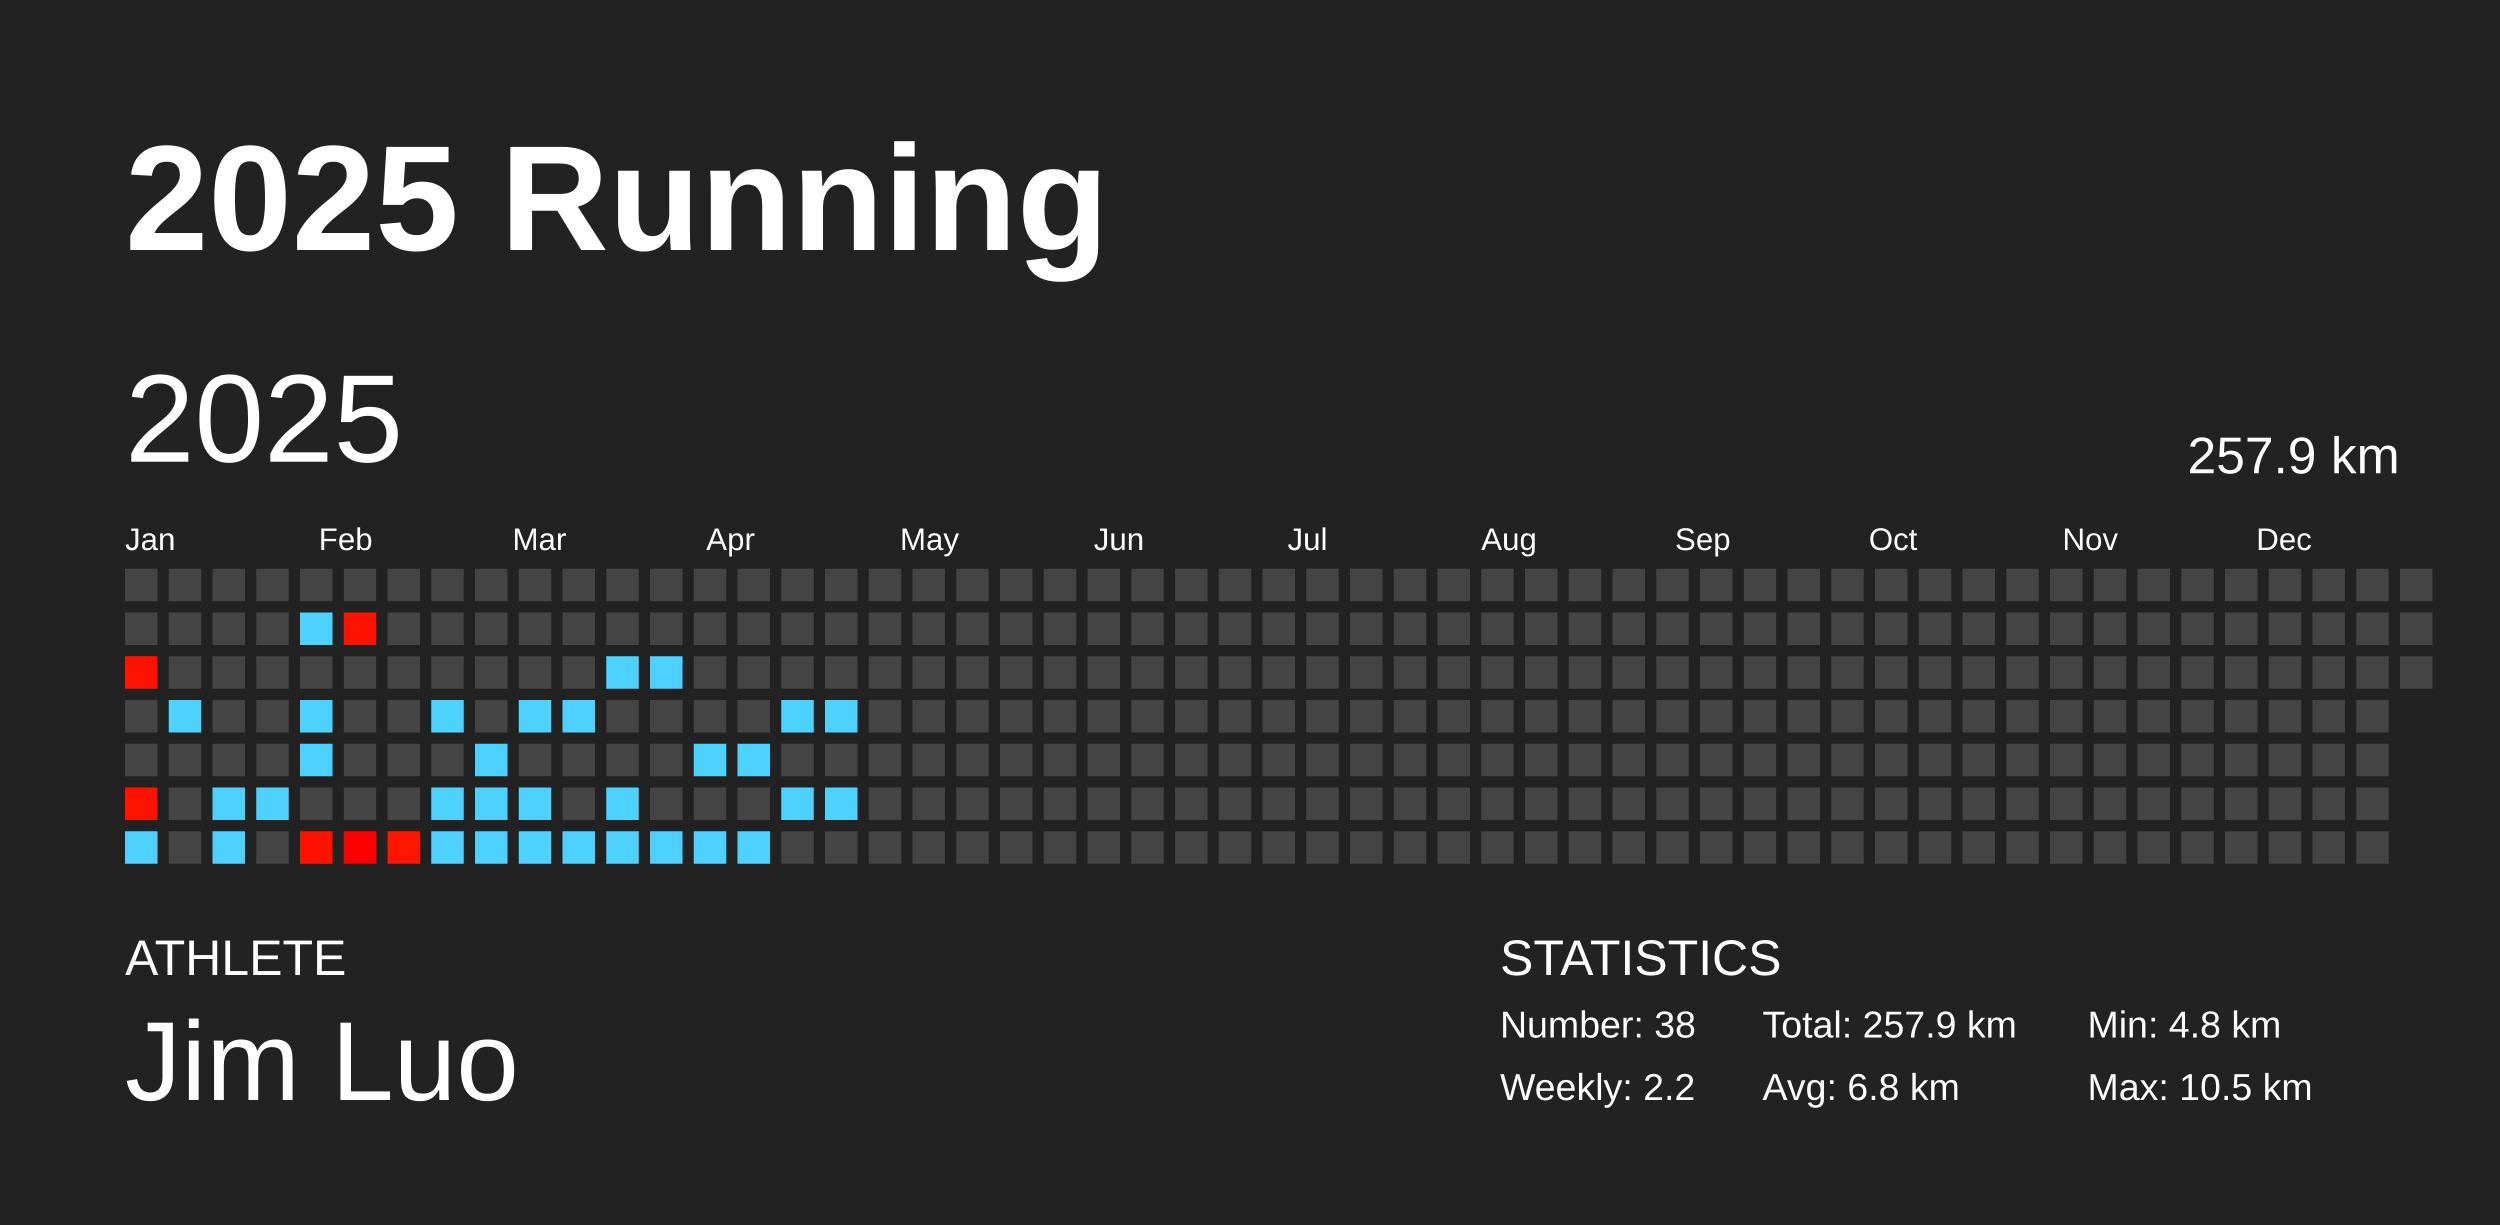
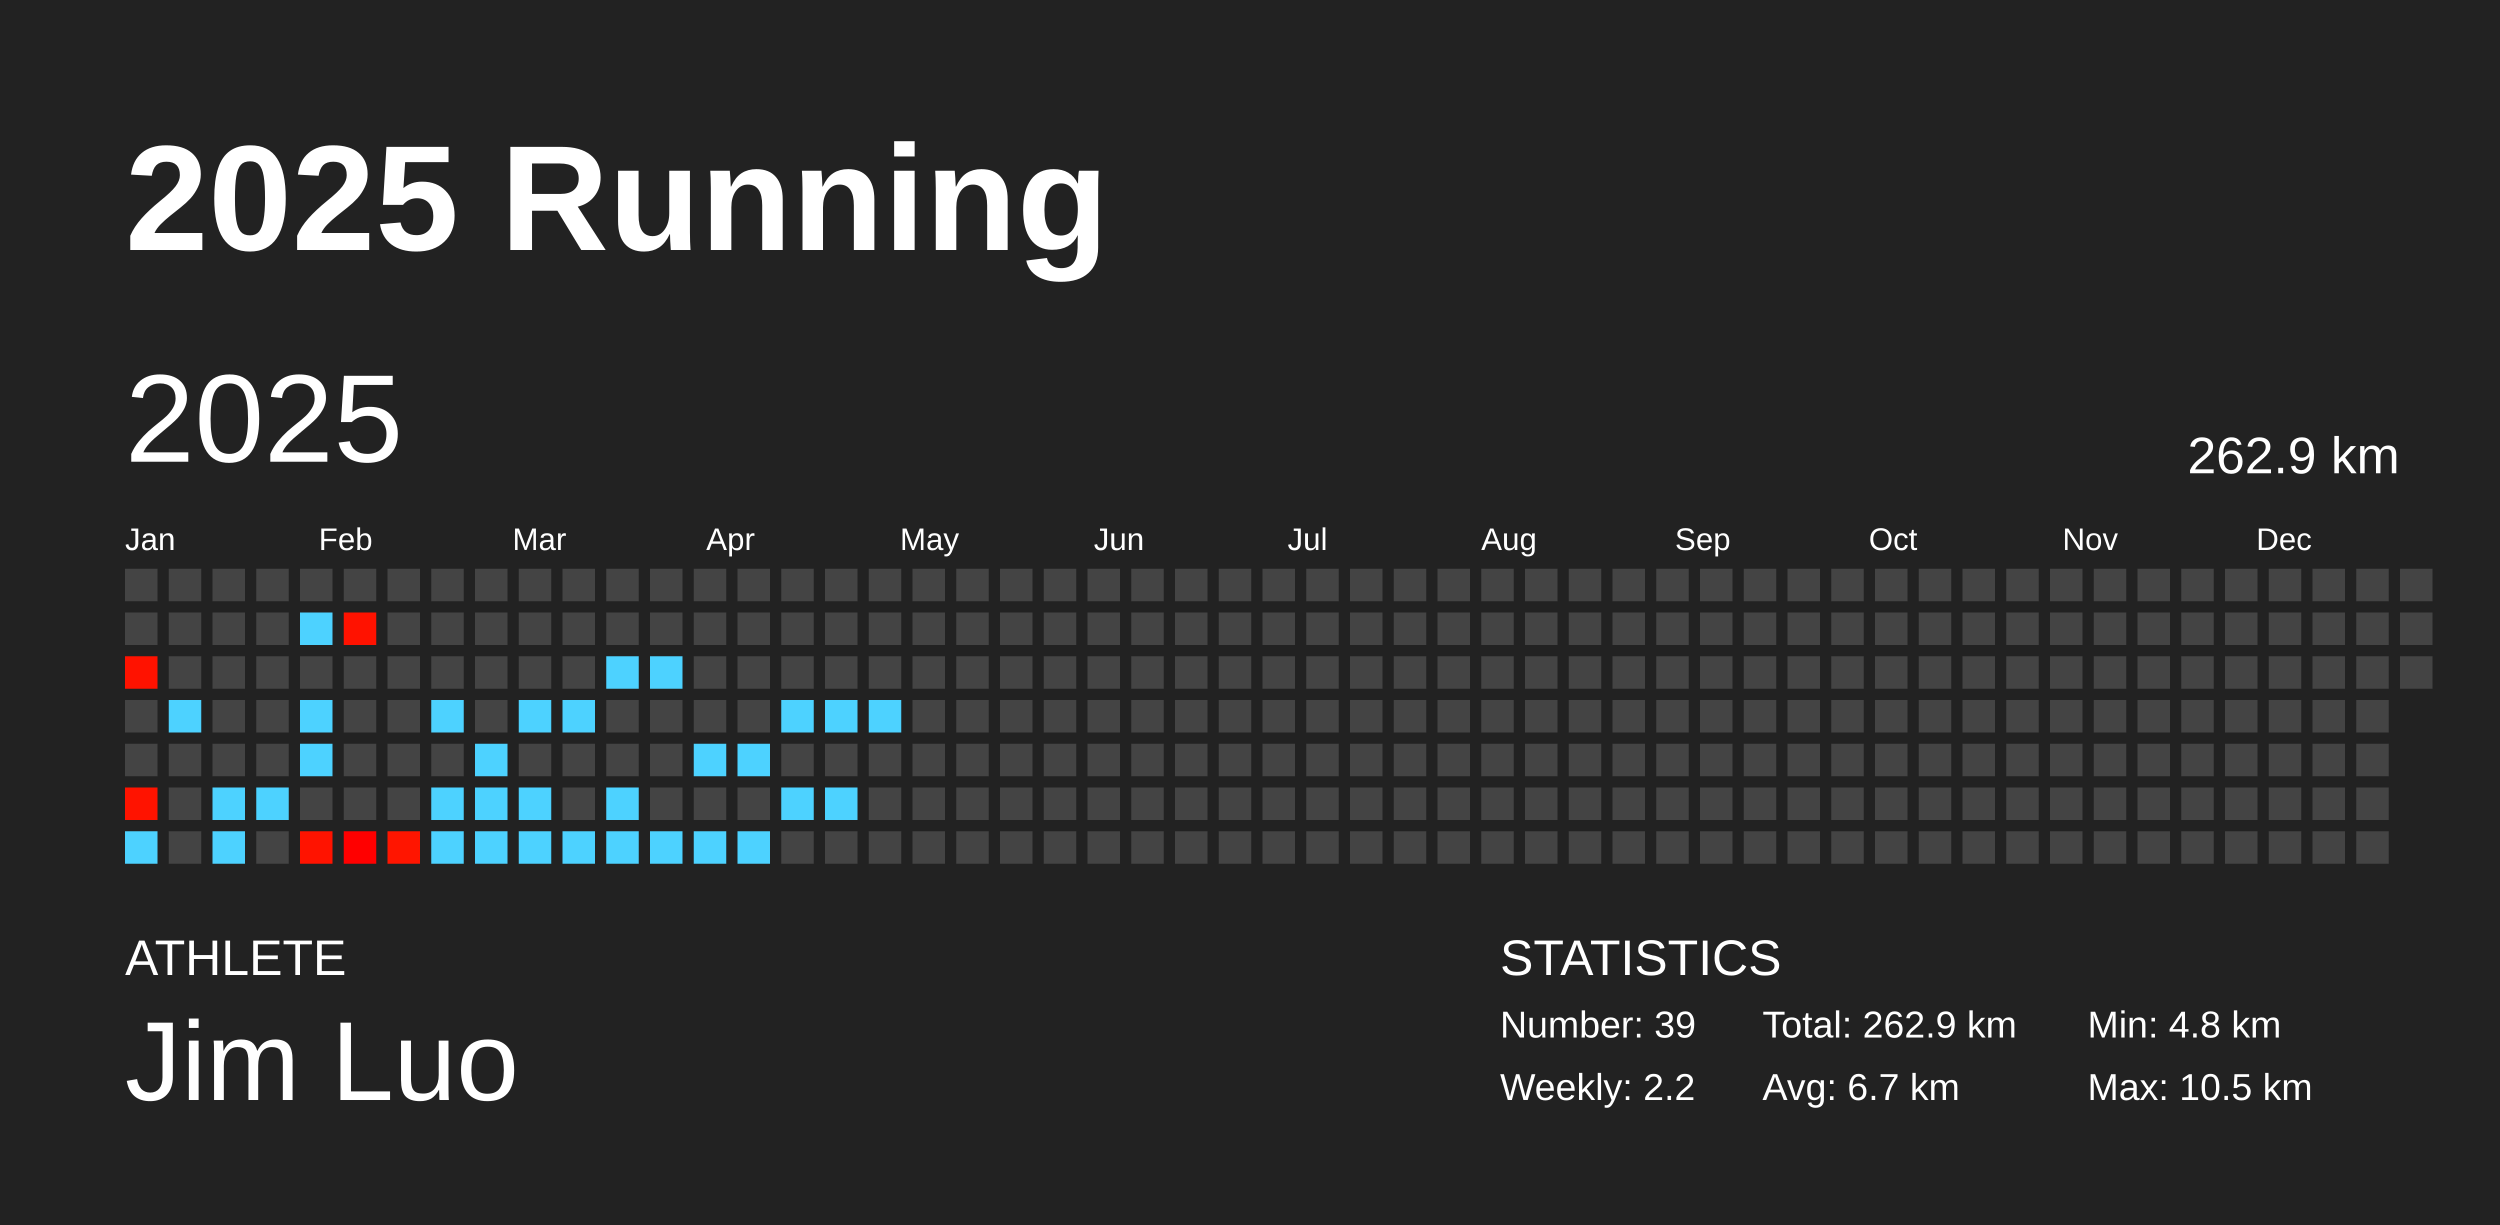
<svg xmlns="http://www.w3.org/2000/svg" baseProfile="full" height="98mm" version="1.1" viewBox="0,0,200,98" width="200mm">
  <defs />
  <rect fill="#222222" height="98" width="200" x="0" y="0" />
  <text fill="#FFFFFF" style="font-size:12px; font-family:Arial; font-weight:bold;" x="10" y="20">2025 Running</text>
  <text fill="#FFFFFF" style="font-size:4px; font-family:Arial" x="10" y="78">ATHLETE</text>
  <text fill="#FFFFFF" style="font-size:9px; font-family:Arial" x="10" y="88">Jim Luo</text>
  <text fill="#FFFFFF" style="font-size:4px; font-family:Arial" x="120" y="78">STATISTICS</text>
-   <text fill="#FFFFFF" style="font-size:3px; font-family:Arial" x="120" y="83">Number: 38</text>
+   <text fill="#FFFFFF" style="font-size:3px; font-family:Arial" x="120" y="83">Number: 39</text>
  <text fill="#FFFFFF" style="font-size:3px; font-family:Arial" x="120" y="88">Weekly: 2.2</text>
-   <text fill="#FFFFFF" style="font-size:3px; font-family:Arial" x="141" y="83">Total: 257.9 km</text>
-   <text fill="#FFFFFF" style="font-size:3px; font-family:Arial" x="141" y="88">Avg: 6.8 km</text>
+   <text fill="#FFFFFF" style="font-size:3px; font-family:Arial" x="141" y="83">Total: 262.9 km</text>
+   <text fill="#FFFFFF" style="font-size:3px; font-family:Arial" x="141" y="88">Avg: 6.7 km</text>
  <text fill="#FFFFFF" style="font-size:3px; font-family:Arial" x="167" y="83">Min: 4.8 km</text>
  <text fill="#FFFFFF" style="font-size:3px; font-family:Arial" x="167" y="88">Max: 10.5 km</text>
  <text dominant-baseline="hanging" fill="#FFFFFF" style="font-size:10.0px; font-family:Arial;" x="10" y="30">2025</text>
-   <text dominant-baseline="hanging" fill="#FFFFFF" style="font-size:4.125px; font-family:Arial;" x="175" y="35">257.9 km</text>
+   <text dominant-baseline="hanging" fill="#FFFFFF" style="font-size:4.125px; font-family:Arial;" x="175" y="35">262.9 km</text>
  <text fill="#FFFFFF" style="font-size:2.5px; font-family:Arial" x="10.0" y="44">Jan</text>
  <text fill="#FFFFFF" style="font-size:2.5px; font-family:Arial" x="25.5" y="44">Feb</text>
  <text fill="#FFFFFF" style="font-size:2.5px; font-family:Arial" x="41.0" y="44">Mar</text>
  <text fill="#FFFFFF" style="font-size:2.5px; font-family:Arial" x="56.5" y="44">Apr</text>
  <text fill="#FFFFFF" style="font-size:2.5px; font-family:Arial" x="72.0" y="44">May</text>
  <text fill="#FFFFFF" style="font-size:2.5px; font-family:Arial" x="87.5" y="44">Jun</text>
  <text fill="#FFFFFF" style="font-size:2.5px; font-family:Arial" x="103.0" y="44">Jul</text>
  <text fill="#FFFFFF" style="font-size:2.5px; font-family:Arial" x="118.5" y="44">Aug</text>
  <text fill="#FFFFFF" style="font-size:2.5px; font-family:Arial" x="134.0" y="44">Sep</text>
  <text fill="#FFFFFF" style="font-size:2.5px; font-family:Arial" x="149.5" y="44">Oct</text>
  <text fill="#FFFFFF" style="font-size:2.5px; font-family:Arial" x="165.0" y="44">Nov</text>
  <text fill="#FFFFFF" style="font-size:2.5px; font-family:Arial" x="180.5" y="44">Dec</text>
  <rect fill="#444444" height="2.6" width="2.6" x="10.0" y="45.5" />
  <rect fill="#444444" height="2.6" width="2.6" x="10.0" y="49.0" />
  <rect fill="#ff1200" height="2.6" width="2.6" x="10.0" y="52.5" />
  <rect fill="#444444" height="2.6" width="2.6" x="10.0" y="56.0" />
  <rect fill="#444444" height="2.6" width="2.6" x="10.0" y="59.5" />
  <rect fill="#ff1300" height="2.6" width="2.6" x="10.0" y="63.0" />
  <rect fill="#4dd2ff" height="2.6" width="2.6" x="10.0" y="66.5" />
  <rect fill="#444444" height="2.6" width="2.6" x="13.5" y="45.5" />
  <rect fill="#444444" height="2.6" width="2.6" x="13.5" y="49.0" />
  <rect fill="#444444" height="2.6" width="2.6" x="13.5" y="52.5" />
  <rect fill="#4dd2ff" height="2.6" width="2.6" x="13.5" y="56.0" />
  <rect fill="#444444" height="2.6" width="2.6" x="13.5" y="59.5" />
  <rect fill="#444444" height="2.6" width="2.6" x="13.5" y="63.0" />
  <rect fill="#444444" height="2.6" width="2.6" x="13.5" y="66.5" />
  <rect fill="#444444" height="2.6" width="2.6" x="17.0" y="45.5" />
  <rect fill="#444444" height="2.6" width="2.6" x="17.0" y="49.0" />
  <rect fill="#444444" height="2.6" width="2.6" x="17.0" y="52.5" />
  <rect fill="#444444" height="2.6" width="2.6" x="17.0" y="56.0" />
  <rect fill="#444444" height="2.6" width="2.6" x="17.0" y="59.5" />
  <rect fill="#4dd2ff" height="2.6" width="2.6" x="17.0" y="63.0" />
  <rect fill="#4dd2ff" height="2.6" width="2.6" x="17.0" y="66.5" />
  <rect fill="#444444" height="2.6" width="2.6" x="20.5" y="45.5" />
  <rect fill="#444444" height="2.6" width="2.6" x="20.5" y="49.0" />
  <rect fill="#444444" height="2.6" width="2.6" x="20.5" y="52.5" />
  <rect fill="#444444" height="2.6" width="2.6" x="20.5" y="56.0" />
  <rect fill="#444444" height="2.6" width="2.6" x="20.5" y="59.5" />
  <rect fill="#4dd2ff" height="2.6" width="2.6" x="20.5" y="63.0" />
  <rect fill="#444444" height="2.6" width="2.6" x="20.5" y="66.5" />
  <rect fill="#444444" height="2.6" width="2.6" x="24.0" y="45.5" />
  <rect fill="#4dd2ff" height="2.6" width="2.6" x="24.0" y="49.0" />
  <rect fill="#444444" height="2.6" width="2.6" x="24.0" y="52.5" />
  <rect fill="#4dd2ff" height="2.6" width="2.6" x="24.0" y="56.0" />
  <rect fill="#4dd2ff" height="2.6" width="2.6" x="24.0" y="59.5" />
  <rect fill="#444444" height="2.6" width="2.6" x="24.0" y="63.0" />
  <rect fill="#ff1300" height="2.6" width="2.6" x="24.0" y="66.5" />
  <rect fill="#444444" height="2.6" width="2.6" x="27.5" y="45.5" />
  <rect fill="#ff1200" height="2.6" width="2.6" x="27.5" y="49.0" />
  <rect fill="#444444" height="2.6" width="2.6" x="27.5" y="52.5" />
  <rect fill="#444444" height="2.6" width="2.6" x="27.5" y="56.0" />
  <rect fill="#444444" height="2.6" width="2.6" x="27.5" y="59.5" />
  <rect fill="#444444" height="2.6" width="2.6" x="27.5" y="63.0" />
  <rect fill="#ff0000" height="2.6" width="2.6" x="27.5" y="66.5" />
  <rect fill="#444444" height="2.6" width="2.6" x="31.0" y="45.5" />
  <rect fill="#444444" height="2.6" width="2.6" x="31.0" y="49.0" />
  <rect fill="#444444" height="2.6" width="2.6" x="31.0" y="52.5" />
  <rect fill="#444444" height="2.6" width="2.6" x="31.0" y="56.0" />
  <rect fill="#444444" height="2.6" width="2.6" x="31.0" y="59.5" />
  <rect fill="#444444" height="2.6" width="2.6" x="31.0" y="63.0" />
  <rect fill="#ff1500" height="2.6" width="2.6" x="31.0" y="66.5" />
  <rect fill="#444444" height="2.6" width="2.6" x="34.5" y="45.5" />
  <rect fill="#444444" height="2.6" width="2.6" x="34.5" y="49.0" />
  <rect fill="#444444" height="2.6" width="2.6" x="34.5" y="52.5" />
  <rect fill="#4dd2ff" height="2.6" width="2.6" x="34.5" y="56.0" />
  <rect fill="#444444" height="2.6" width="2.6" x="34.5" y="59.5" />
  <rect fill="#4dd2ff" height="2.6" width="2.6" x="34.5" y="63.0" />
  <rect fill="#4dd2ff" height="2.6" width="2.6" x="34.5" y="66.5" />
  <rect fill="#444444" height="2.6" width="2.6" x="38.0" y="45.5" />
  <rect fill="#444444" height="2.6" width="2.6" x="38.0" y="49.0" />
  <rect fill="#444444" height="2.6" width="2.6" x="38.0" y="52.5" />
  <rect fill="#444444" height="2.6" width="2.6" x="38.0" y="56.0" />
  <rect fill="#4dd2ff" height="2.6" width="2.6" x="38.0" y="59.5" />
  <rect fill="#4dd2ff" height="2.6" width="2.6" x="38.0" y="63.0" />
  <rect fill="#4dd2ff" height="2.6" width="2.6" x="38.0" y="66.5" />
  <rect fill="#444444" height="2.6" width="2.6" x="41.5" y="45.5" />
  <rect fill="#444444" height="2.6" width="2.6" x="41.5" y="49.0" />
  <rect fill="#444444" height="2.6" width="2.6" x="41.5" y="52.5" />
  <rect fill="#4dd2ff" height="2.6" width="2.6" x="41.5" y="56.0" />
  <rect fill="#444444" height="2.6" width="2.6" x="41.5" y="59.5" />
  <rect fill="#4dd2ff" height="2.6" width="2.6" x="41.5" y="63.0" />
  <rect fill="#4dd2ff" height="2.6" width="2.6" x="41.5" y="66.5" />
  <rect fill="#444444" height="2.6" width="2.6" x="45.0" y="45.5" />
  <rect fill="#444444" height="2.6" width="2.6" x="45.0" y="49.0" />
  <rect fill="#444444" height="2.6" width="2.6" x="45.0" y="52.5" />
  <rect fill="#4dd2ff" height="2.6" width="2.6" x="45.0" y="56.0" />
  <rect fill="#444444" height="2.6" width="2.6" x="45.0" y="59.5" />
  <rect fill="#444444" height="2.6" width="2.6" x="45.0" y="63.0" />
  <rect fill="#4dd2ff" height="2.6" width="2.6" x="45.0" y="66.5" />
  <rect fill="#444444" height="2.6" width="2.6" x="48.5" y="45.5" />
  <rect fill="#444444" height="2.6" width="2.6" x="48.5" y="49.0" />
  <rect fill="#4dd2ff" height="2.6" width="2.6" x="48.5" y="52.5" />
  <rect fill="#444444" height="2.6" width="2.6" x="48.5" y="56.0" />
  <rect fill="#444444" height="2.6" width="2.6" x="48.5" y="59.5" />
  <rect fill="#4dd2ff" height="2.6" width="2.6" x="48.5" y="63.0" />
  <rect fill="#4dd2ff" height="2.6" width="2.6" x="48.5" y="66.5" />
  <rect fill="#444444" height="2.6" width="2.6" x="52.0" y="45.5" />
  <rect fill="#444444" height="2.6" width="2.6" x="52.0" y="49.0" />
  <rect fill="#4dd2ff" height="2.6" width="2.6" x="52.0" y="52.5" />
  <rect fill="#444444" height="2.6" width="2.6" x="52.0" y="56.0" />
  <rect fill="#444444" height="2.6" width="2.6" x="52.0" y="59.5" />
  <rect fill="#444444" height="2.6" width="2.6" x="52.0" y="63.0" />
  <rect fill="#4dd2ff" height="2.6" width="2.6" x="52.0" y="66.5" />
  <rect fill="#444444" height="2.6" width="2.6" x="55.5" y="45.5" />
  <rect fill="#444444" height="2.6" width="2.6" x="55.5" y="49.0" />
  <rect fill="#444444" height="2.6" width="2.6" x="55.5" y="52.5" />
  <rect fill="#444444" height="2.6" width="2.6" x="55.5" y="56.0" />
  <rect fill="#4dd2ff" height="2.6" width="2.6" x="55.5" y="59.5" />
  <rect fill="#444444" height="2.6" width="2.6" x="55.5" y="63.0" />
  <rect fill="#4dd2ff" height="2.6" width="2.6" x="55.5" y="66.5" />
  <rect fill="#444444" height="2.6" width="2.6" x="59.0" y="45.5" />
  <rect fill="#444444" height="2.6" width="2.6" x="59.0" y="49.0" />
  <rect fill="#444444" height="2.6" width="2.6" x="59.0" y="52.5" />
  <rect fill="#444444" height="2.6" width="2.6" x="59.0" y="56.0" />
  <rect fill="#4dd2ff" height="2.6" width="2.6" x="59.0" y="59.5" />
  <rect fill="#444444" height="2.6" width="2.6" x="59.0" y="63.0" />
  <rect fill="#4dd2ff" height="2.6" width="2.6" x="59.0" y="66.5" />
  <rect fill="#444444" height="2.6" width="2.6" x="62.5" y="45.5" />
  <rect fill="#444444" height="2.6" width="2.6" x="62.5" y="49.0" />
  <rect fill="#444444" height="2.6" width="2.6" x="62.5" y="52.5" />
  <rect fill="#4dd2ff" height="2.6" width="2.6" x="62.5" y="56.0" />
  <rect fill="#444444" height="2.6" width="2.6" x="62.5" y="59.5" />
  <rect fill="#4dd2ff" height="2.6" width="2.6" x="62.5" y="63.0" />
  <rect fill="#444444" height="2.6" width="2.6" x="62.5" y="66.5" />
  <rect fill="#444444" height="2.6" width="2.6" x="66.0" y="45.5" />
  <rect fill="#444444" height="2.6" width="2.6" x="66.0" y="49.0" />
  <rect fill="#444444" height="2.6" width="2.6" x="66.0" y="52.5" />
  <rect fill="#4dd2ff" height="2.6" width="2.6" x="66.0" y="56.0" />
  <rect fill="#444444" height="2.6" width="2.6" x="66.0" y="59.5" />
  <rect fill="#4dd2ff" height="2.6" width="2.6" x="66.0" y="63.0" />
  <rect fill="#444444" height="2.6" width="2.6" x="66.0" y="66.5" />
  <rect fill="#444444" height="2.6" width="2.6" x="69.5" y="45.5" />
  <rect fill="#444444" height="2.6" width="2.6" x="69.5" y="49.0" />
  <rect fill="#444444" height="2.6" width="2.6" x="69.5" y="52.5" />
-   <rect fill="#444444" height="2.6" width="2.6" x="69.5" y="56.0" />
+   <rect fill="#4dd2ff" height="2.6" width="2.6" x="69.5" y="56.0" />
  <rect fill="#444444" height="2.6" width="2.6" x="69.5" y="59.5" />
  <rect fill="#444444" height="2.6" width="2.6" x="69.5" y="63.0" />
  <rect fill="#444444" height="2.6" width="2.6" x="69.5" y="66.5" />
  <rect fill="#444444" height="2.6" width="2.6" x="73.0" y="45.5" />
  <rect fill="#444444" height="2.6" width="2.6" x="73.0" y="49.0" />
  <rect fill="#444444" height="2.6" width="2.6" x="73.0" y="52.5" />
  <rect fill="#444444" height="2.6" width="2.6" x="73.0" y="56.0" />
  <rect fill="#444444" height="2.6" width="2.6" x="73.0" y="59.5" />
  <rect fill="#444444" height="2.6" width="2.6" x="73.0" y="63.0" />
  <rect fill="#444444" height="2.6" width="2.6" x="73.0" y="66.5" />
  <rect fill="#444444" height="2.6" width="2.6" x="76.5" y="45.5" />
  <rect fill="#444444" height="2.6" width="2.6" x="76.5" y="49.0" />
  <rect fill="#444444" height="2.6" width="2.6" x="76.5" y="52.5" />
  <rect fill="#444444" height="2.6" width="2.6" x="76.5" y="56.0" />
  <rect fill="#444444" height="2.6" width="2.6" x="76.5" y="59.5" />
  <rect fill="#444444" height="2.6" width="2.6" x="76.5" y="63.0" />
  <rect fill="#444444" height="2.6" width="2.6" x="76.5" y="66.5" />
  <rect fill="#444444" height="2.6" width="2.6" x="80.0" y="45.5" />
  <rect fill="#444444" height="2.6" width="2.6" x="80.0" y="49.0" />
  <rect fill="#444444" height="2.6" width="2.6" x="80.0" y="52.5" />
  <rect fill="#444444" height="2.6" width="2.6" x="80.0" y="56.0" />
  <rect fill="#444444" height="2.6" width="2.6" x="80.0" y="59.5" />
  <rect fill="#444444" height="2.6" width="2.6" x="80.0" y="63.0" />
  <rect fill="#444444" height="2.6" width="2.6" x="80.0" y="66.5" />
  <rect fill="#444444" height="2.6" width="2.6" x="83.5" y="45.5" />
  <rect fill="#444444" height="2.6" width="2.6" x="83.5" y="49.0" />
  <rect fill="#444444" height="2.6" width="2.6" x="83.5" y="52.5" />
  <rect fill="#444444" height="2.6" width="2.6" x="83.5" y="56.0" />
  <rect fill="#444444" height="2.6" width="2.6" x="83.5" y="59.5" />
  <rect fill="#444444" height="2.6" width="2.6" x="83.5" y="63.0" />
  <rect fill="#444444" height="2.6" width="2.6" x="83.5" y="66.5" />
  <rect fill="#444444" height="2.6" width="2.6" x="87.0" y="45.5" />
  <rect fill="#444444" height="2.6" width="2.6" x="87.0" y="49.0" />
  <rect fill="#444444" height="2.6" width="2.6" x="87.0" y="52.5" />
  <rect fill="#444444" height="2.6" width="2.6" x="87.0" y="56.0" />
  <rect fill="#444444" height="2.6" width="2.6" x="87.0" y="59.5" />
  <rect fill="#444444" height="2.6" width="2.6" x="87.0" y="63.0" />
  <rect fill="#444444" height="2.6" width="2.6" x="87.0" y="66.5" />
  <rect fill="#444444" height="2.6" width="2.6" x="90.5" y="45.5" />
  <rect fill="#444444" height="2.6" width="2.6" x="90.5" y="49.0" />
  <rect fill="#444444" height="2.6" width="2.6" x="90.5" y="52.5" />
  <rect fill="#444444" height="2.6" width="2.6" x="90.5" y="56.0" />
  <rect fill="#444444" height="2.6" width="2.6" x="90.5" y="59.5" />
  <rect fill="#444444" height="2.6" width="2.6" x="90.5" y="63.0" />
  <rect fill="#444444" height="2.6" width="2.6" x="90.5" y="66.5" />
  <rect fill="#444444" height="2.6" width="2.6" x="94.0" y="45.5" />
  <rect fill="#444444" height="2.6" width="2.6" x="94.0" y="49.0" />
  <rect fill="#444444" height="2.6" width="2.6" x="94.0" y="52.5" />
  <rect fill="#444444" height="2.6" width="2.6" x="94.0" y="56.0" />
  <rect fill="#444444" height="2.6" width="2.6" x="94.0" y="59.5" />
  <rect fill="#444444" height="2.6" width="2.6" x="94.0" y="63.0" />
  <rect fill="#444444" height="2.6" width="2.6" x="94.0" y="66.5" />
  <rect fill="#444444" height="2.6" width="2.6" x="97.5" y="45.5" />
  <rect fill="#444444" height="2.6" width="2.6" x="97.5" y="49.0" />
  <rect fill="#444444" height="2.6" width="2.6" x="97.5" y="52.5" />
  <rect fill="#444444" height="2.6" width="2.6" x="97.5" y="56.0" />
  <rect fill="#444444" height="2.6" width="2.6" x="97.5" y="59.5" />
  <rect fill="#444444" height="2.6" width="2.6" x="97.5" y="63.0" />
  <rect fill="#444444" height="2.6" width="2.6" x="97.5" y="66.5" />
  <rect fill="#444444" height="2.6" width="2.6" x="101.0" y="45.5" />
  <rect fill="#444444" height="2.6" width="2.6" x="101.0" y="49.0" />
  <rect fill="#444444" height="2.6" width="2.6" x="101.0" y="52.5" />
  <rect fill="#444444" height="2.6" width="2.6" x="101.0" y="56.0" />
  <rect fill="#444444" height="2.6" width="2.6" x="101.0" y="59.5" />
  <rect fill="#444444" height="2.6" width="2.6" x="101.0" y="63.0" />
  <rect fill="#444444" height="2.6" width="2.6" x="101.0" y="66.5" />
  <rect fill="#444444" height="2.6" width="2.6" x="104.5" y="45.5" />
  <rect fill="#444444" height="2.6" width="2.6" x="104.5" y="49.0" />
  <rect fill="#444444" height="2.6" width="2.6" x="104.5" y="52.5" />
  <rect fill="#444444" height="2.6" width="2.6" x="104.5" y="56.0" />
  <rect fill="#444444" height="2.6" width="2.6" x="104.5" y="59.5" />
  <rect fill="#444444" height="2.6" width="2.6" x="104.5" y="63.0" />
  <rect fill="#444444" height="2.6" width="2.6" x="104.5" y="66.5" />
  <rect fill="#444444" height="2.6" width="2.6" x="108.0" y="45.5" />
  <rect fill="#444444" height="2.6" width="2.6" x="108.0" y="49.0" />
  <rect fill="#444444" height="2.6" width="2.6" x="108.0" y="52.5" />
  <rect fill="#444444" height="2.6" width="2.6" x="108.0" y="56.0" />
  <rect fill="#444444" height="2.6" width="2.6" x="108.0" y="59.5" />
  <rect fill="#444444" height="2.6" width="2.6" x="108.0" y="63.0" />
  <rect fill="#444444" height="2.6" width="2.6" x="108.0" y="66.5" />
  <rect fill="#444444" height="2.6" width="2.6" x="111.5" y="45.5" />
  <rect fill="#444444" height="2.6" width="2.6" x="111.5" y="49.0" />
  <rect fill="#444444" height="2.6" width="2.6" x="111.5" y="52.5" />
  <rect fill="#444444" height="2.6" width="2.6" x="111.5" y="56.0" />
  <rect fill="#444444" height="2.6" width="2.6" x="111.5" y="59.5" />
  <rect fill="#444444" height="2.6" width="2.6" x="111.5" y="63.0" />
  <rect fill="#444444" height="2.6" width="2.6" x="111.5" y="66.5" />
  <rect fill="#444444" height="2.6" width="2.6" x="115.0" y="45.5" />
  <rect fill="#444444" height="2.6" width="2.6" x="115.0" y="49.0" />
  <rect fill="#444444" height="2.6" width="2.6" x="115.0" y="52.5" />
  <rect fill="#444444" height="2.6" width="2.6" x="115.0" y="56.0" />
  <rect fill="#444444" height="2.6" width="2.6" x="115.0" y="59.5" />
  <rect fill="#444444" height="2.6" width="2.6" x="115.0" y="63.0" />
  <rect fill="#444444" height="2.6" width="2.6" x="115.0" y="66.5" />
  <rect fill="#444444" height="2.6" width="2.6" x="118.5" y="45.5" />
  <rect fill="#444444" height="2.6" width="2.6" x="118.5" y="49.0" />
  <rect fill="#444444" height="2.6" width="2.6" x="118.5" y="52.5" />
  <rect fill="#444444" height="2.6" width="2.6" x="118.5" y="56.0" />
  <rect fill="#444444" height="2.6" width="2.6" x="118.5" y="59.5" />
  <rect fill="#444444" height="2.6" width="2.6" x="118.5" y="63.0" />
  <rect fill="#444444" height="2.6" width="2.6" x="118.5" y="66.5" />
  <rect fill="#444444" height="2.6" width="2.6" x="122.0" y="45.5" />
  <rect fill="#444444" height="2.6" width="2.6" x="122.0" y="49.0" />
  <rect fill="#444444" height="2.6" width="2.6" x="122.0" y="52.5" />
  <rect fill="#444444" height="2.6" width="2.6" x="122.0" y="56.0" />
  <rect fill="#444444" height="2.6" width="2.6" x="122.0" y="59.5" />
  <rect fill="#444444" height="2.6" width="2.6" x="122.0" y="63.0" />
  <rect fill="#444444" height="2.6" width="2.6" x="122.0" y="66.5" />
  <rect fill="#444444" height="2.6" width="2.6" x="125.5" y="45.5" />
  <rect fill="#444444" height="2.6" width="2.6" x="125.5" y="49.0" />
  <rect fill="#444444" height="2.6" width="2.6" x="125.5" y="52.5" />
  <rect fill="#444444" height="2.6" width="2.6" x="125.5" y="56.0" />
  <rect fill="#444444" height="2.6" width="2.6" x="125.5" y="59.5" />
  <rect fill="#444444" height="2.6" width="2.6" x="125.5" y="63.0" />
  <rect fill="#444444" height="2.6" width="2.6" x="125.5" y="66.5" />
  <rect fill="#444444" height="2.6" width="2.6" x="129.0" y="45.5" />
  <rect fill="#444444" height="2.6" width="2.6" x="129.0" y="49.0" />
  <rect fill="#444444" height="2.6" width="2.6" x="129.0" y="52.5" />
  <rect fill="#444444" height="2.6" width="2.6" x="129.0" y="56.0" />
  <rect fill="#444444" height="2.6" width="2.6" x="129.0" y="59.5" />
  <rect fill="#444444" height="2.6" width="2.6" x="129.0" y="63.0" />
  <rect fill="#444444" height="2.6" width="2.6" x="129.0" y="66.5" />
  <rect fill="#444444" height="2.6" width="2.6" x="132.5" y="45.5" />
  <rect fill="#444444" height="2.6" width="2.6" x="132.5" y="49.0" />
  <rect fill="#444444" height="2.6" width="2.6" x="132.5" y="52.5" />
  <rect fill="#444444" height="2.6" width="2.6" x="132.5" y="56.0" />
  <rect fill="#444444" height="2.6" width="2.6" x="132.5" y="59.5" />
  <rect fill="#444444" height="2.6" width="2.6" x="132.5" y="63.0" />
  <rect fill="#444444" height="2.6" width="2.6" x="132.5" y="66.5" />
  <rect fill="#444444" height="2.6" width="2.6" x="136.0" y="45.5" />
  <rect fill="#444444" height="2.6" width="2.6" x="136.0" y="49.0" />
  <rect fill="#444444" height="2.6" width="2.6" x="136.0" y="52.5" />
  <rect fill="#444444" height="2.6" width="2.6" x="136.0" y="56.0" />
  <rect fill="#444444" height="2.6" width="2.6" x="136.0" y="59.5" />
  <rect fill="#444444" height="2.6" width="2.6" x="136.0" y="63.0" />
  <rect fill="#444444" height="2.6" width="2.6" x="136.0" y="66.5" />
  <rect fill="#444444" height="2.6" width="2.6" x="139.5" y="45.5" />
  <rect fill="#444444" height="2.6" width="2.6" x="139.5" y="49.0" />
  <rect fill="#444444" height="2.6" width="2.6" x="139.5" y="52.5" />
  <rect fill="#444444" height="2.6" width="2.6" x="139.5" y="56.0" />
  <rect fill="#444444" height="2.6" width="2.6" x="139.5" y="59.5" />
  <rect fill="#444444" height="2.6" width="2.6" x="139.5" y="63.0" />
  <rect fill="#444444" height="2.6" width="2.6" x="139.5" y="66.5" />
  <rect fill="#444444" height="2.6" width="2.6" x="143.0" y="45.5" />
  <rect fill="#444444" height="2.6" width="2.6" x="143.0" y="49.0" />
  <rect fill="#444444" height="2.6" width="2.6" x="143.0" y="52.5" />
  <rect fill="#444444" height="2.6" width="2.6" x="143.0" y="56.0" />
  <rect fill="#444444" height="2.6" width="2.6" x="143.0" y="59.5" />
  <rect fill="#444444" height="2.6" width="2.6" x="143.0" y="63.0" />
  <rect fill="#444444" height="2.6" width="2.6" x="143.0" y="66.5" />
  <rect fill="#444444" height="2.6" width="2.6" x="146.5" y="45.5" />
  <rect fill="#444444" height="2.6" width="2.6" x="146.5" y="49.0" />
  <rect fill="#444444" height="2.6" width="2.6" x="146.5" y="52.5" />
  <rect fill="#444444" height="2.6" width="2.6" x="146.5" y="56.0" />
  <rect fill="#444444" height="2.6" width="2.6" x="146.5" y="59.5" />
  <rect fill="#444444" height="2.6" width="2.6" x="146.5" y="63.0" />
  <rect fill="#444444" height="2.6" width="2.6" x="146.5" y="66.5" />
  <rect fill="#444444" height="2.6" width="2.6" x="150.0" y="45.5" />
  <rect fill="#444444" height="2.6" width="2.6" x="150.0" y="49.0" />
  <rect fill="#444444" height="2.6" width="2.6" x="150.0" y="52.5" />
  <rect fill="#444444" height="2.6" width="2.6" x="150.0" y="56.0" />
  <rect fill="#444444" height="2.6" width="2.6" x="150.0" y="59.5" />
  <rect fill="#444444" height="2.6" width="2.6" x="150.0" y="63.0" />
  <rect fill="#444444" height="2.6" width="2.6" x="150.0" y="66.5" />
  <rect fill="#444444" height="2.6" width="2.6" x="153.5" y="45.5" />
  <rect fill="#444444" height="2.6" width="2.6" x="153.5" y="49.0" />
  <rect fill="#444444" height="2.6" width="2.6" x="153.5" y="52.5" />
  <rect fill="#444444" height="2.6" width="2.6" x="153.5" y="56.0" />
  <rect fill="#444444" height="2.6" width="2.6" x="153.5" y="59.5" />
  <rect fill="#444444" height="2.6" width="2.6" x="153.5" y="63.0" />
  <rect fill="#444444" height="2.6" width="2.6" x="153.5" y="66.5" />
  <rect fill="#444444" height="2.6" width="2.6" x="157.0" y="45.5" />
  <rect fill="#444444" height="2.6" width="2.6" x="157.0" y="49.0" />
  <rect fill="#444444" height="2.6" width="2.6" x="157.0" y="52.5" />
  <rect fill="#444444" height="2.6" width="2.6" x="157.0" y="56.0" />
  <rect fill="#444444" height="2.6" width="2.6" x="157.0" y="59.5" />
  <rect fill="#444444" height="2.6" width="2.6" x="157.0" y="63.0" />
  <rect fill="#444444" height="2.6" width="2.6" x="157.0" y="66.5" />
  <rect fill="#444444" height="2.6" width="2.6" x="160.5" y="45.5" />
  <rect fill="#444444" height="2.6" width="2.6" x="160.5" y="49.0" />
  <rect fill="#444444" height="2.6" width="2.6" x="160.5" y="52.5" />
  <rect fill="#444444" height="2.6" width="2.6" x="160.5" y="56.0" />
  <rect fill="#444444" height="2.6" width="2.6" x="160.5" y="59.5" />
  <rect fill="#444444" height="2.6" width="2.6" x="160.5" y="63.0" />
  <rect fill="#444444" height="2.6" width="2.6" x="160.5" y="66.5" />
  <rect fill="#444444" height="2.6" width="2.6" x="164.0" y="45.5" />
  <rect fill="#444444" height="2.6" width="2.6" x="164.0" y="49.0" />
  <rect fill="#444444" height="2.6" width="2.6" x="164.0" y="52.5" />
  <rect fill="#444444" height="2.6" width="2.6" x="164.0" y="56.0" />
  <rect fill="#444444" height="2.6" width="2.6" x="164.0" y="59.5" />
  <rect fill="#444444" height="2.6" width="2.6" x="164.0" y="63.0" />
  <rect fill="#444444" height="2.6" width="2.6" x="164.0" y="66.5" />
  <rect fill="#444444" height="2.6" width="2.6" x="167.5" y="45.5" />
  <rect fill="#444444" height="2.6" width="2.6" x="167.5" y="49.0" />
  <rect fill="#444444" height="2.6" width="2.6" x="167.5" y="52.5" />
  <rect fill="#444444" height="2.6" width="2.6" x="167.5" y="56.0" />
  <rect fill="#444444" height="2.6" width="2.6" x="167.5" y="59.5" />
  <rect fill="#444444" height="2.6" width="2.6" x="167.5" y="63.0" />
  <rect fill="#444444" height="2.6" width="2.6" x="167.5" y="66.5" />
  <rect fill="#444444" height="2.6" width="2.6" x="171.0" y="45.5" />
  <rect fill="#444444" height="2.6" width="2.6" x="171.0" y="49.0" />
  <rect fill="#444444" height="2.6" width="2.6" x="171.0" y="52.5" />
  <rect fill="#444444" height="2.6" width="2.6" x="171.0" y="56.0" />
  <rect fill="#444444" height="2.6" width="2.6" x="171.0" y="59.5" />
  <rect fill="#444444" height="2.6" width="2.6" x="171.0" y="63.0" />
  <rect fill="#444444" height="2.6" width="2.6" x="171.0" y="66.5" />
  <rect fill="#444444" height="2.6" width="2.6" x="174.5" y="45.5" />
  <rect fill="#444444" height="2.6" width="2.6" x="174.5" y="49.0" />
  <rect fill="#444444" height="2.6" width="2.6" x="174.5" y="52.5" />
  <rect fill="#444444" height="2.6" width="2.6" x="174.5" y="56.0" />
  <rect fill="#444444" height="2.6" width="2.6" x="174.5" y="59.5" />
  <rect fill="#444444" height="2.6" width="2.6" x="174.5" y="63.0" />
  <rect fill="#444444" height="2.6" width="2.6" x="174.5" y="66.5" />
  <rect fill="#444444" height="2.6" width="2.6" x="178.0" y="45.5" />
  <rect fill="#444444" height="2.6" width="2.6" x="178.0" y="49.0" />
  <rect fill="#444444" height="2.6" width="2.6" x="178.0" y="52.5" />
  <rect fill="#444444" height="2.6" width="2.6" x="178.0" y="56.0" />
  <rect fill="#444444" height="2.6" width="2.6" x="178.0" y="59.5" />
  <rect fill="#444444" height="2.6" width="2.6" x="178.0" y="63.0" />
  <rect fill="#444444" height="2.6" width="2.6" x="178.0" y="66.5" />
  <rect fill="#444444" height="2.6" width="2.6" x="181.5" y="45.5" />
  <rect fill="#444444" height="2.6" width="2.6" x="181.5" y="49.0" />
  <rect fill="#444444" height="2.6" width="2.6" x="181.5" y="52.5" />
  <rect fill="#444444" height="2.6" width="2.6" x="181.5" y="56.0" />
  <rect fill="#444444" height="2.6" width="2.6" x="181.5" y="59.5" />
  <rect fill="#444444" height="2.6" width="2.6" x="181.5" y="63.0" />
  <rect fill="#444444" height="2.6" width="2.6" x="181.5" y="66.5" />
  <rect fill="#444444" height="2.6" width="2.6" x="185.0" y="45.5" />
  <rect fill="#444444" height="2.6" width="2.6" x="185.0" y="49.0" />
  <rect fill="#444444" height="2.6" width="2.6" x="185.0" y="52.5" />
  <rect fill="#444444" height="2.6" width="2.6" x="185.0" y="56.0" />
  <rect fill="#444444" height="2.6" width="2.6" x="185.0" y="59.5" />
  <rect fill="#444444" height="2.6" width="2.6" x="185.0" y="63.0" />
  <rect fill="#444444" height="2.6" width="2.6" x="185.0" y="66.5" />
  <rect fill="#444444" height="2.6" width="2.6" x="188.5" y="45.5" />
  <rect fill="#444444" height="2.6" width="2.6" x="188.5" y="49.0" />
  <rect fill="#444444" height="2.6" width="2.6" x="188.5" y="52.5" />
  <rect fill="#444444" height="2.6" width="2.6" x="188.5" y="56.0" />
  <rect fill="#444444" height="2.6" width="2.6" x="188.5" y="59.5" />
  <rect fill="#444444" height="2.6" width="2.6" x="188.5" y="63.0" />
  <rect fill="#444444" height="2.6" width="2.6" x="188.5" y="66.5" />
  <rect fill="#444444" height="2.6" width="2.6" x="192.0" y="45.5" />
  <rect fill="#444444" height="2.6" width="2.6" x="192.0" y="49.0" />
  <rect fill="#444444" height="2.6" width="2.6" x="192.0" y="52.5" />
</svg>
